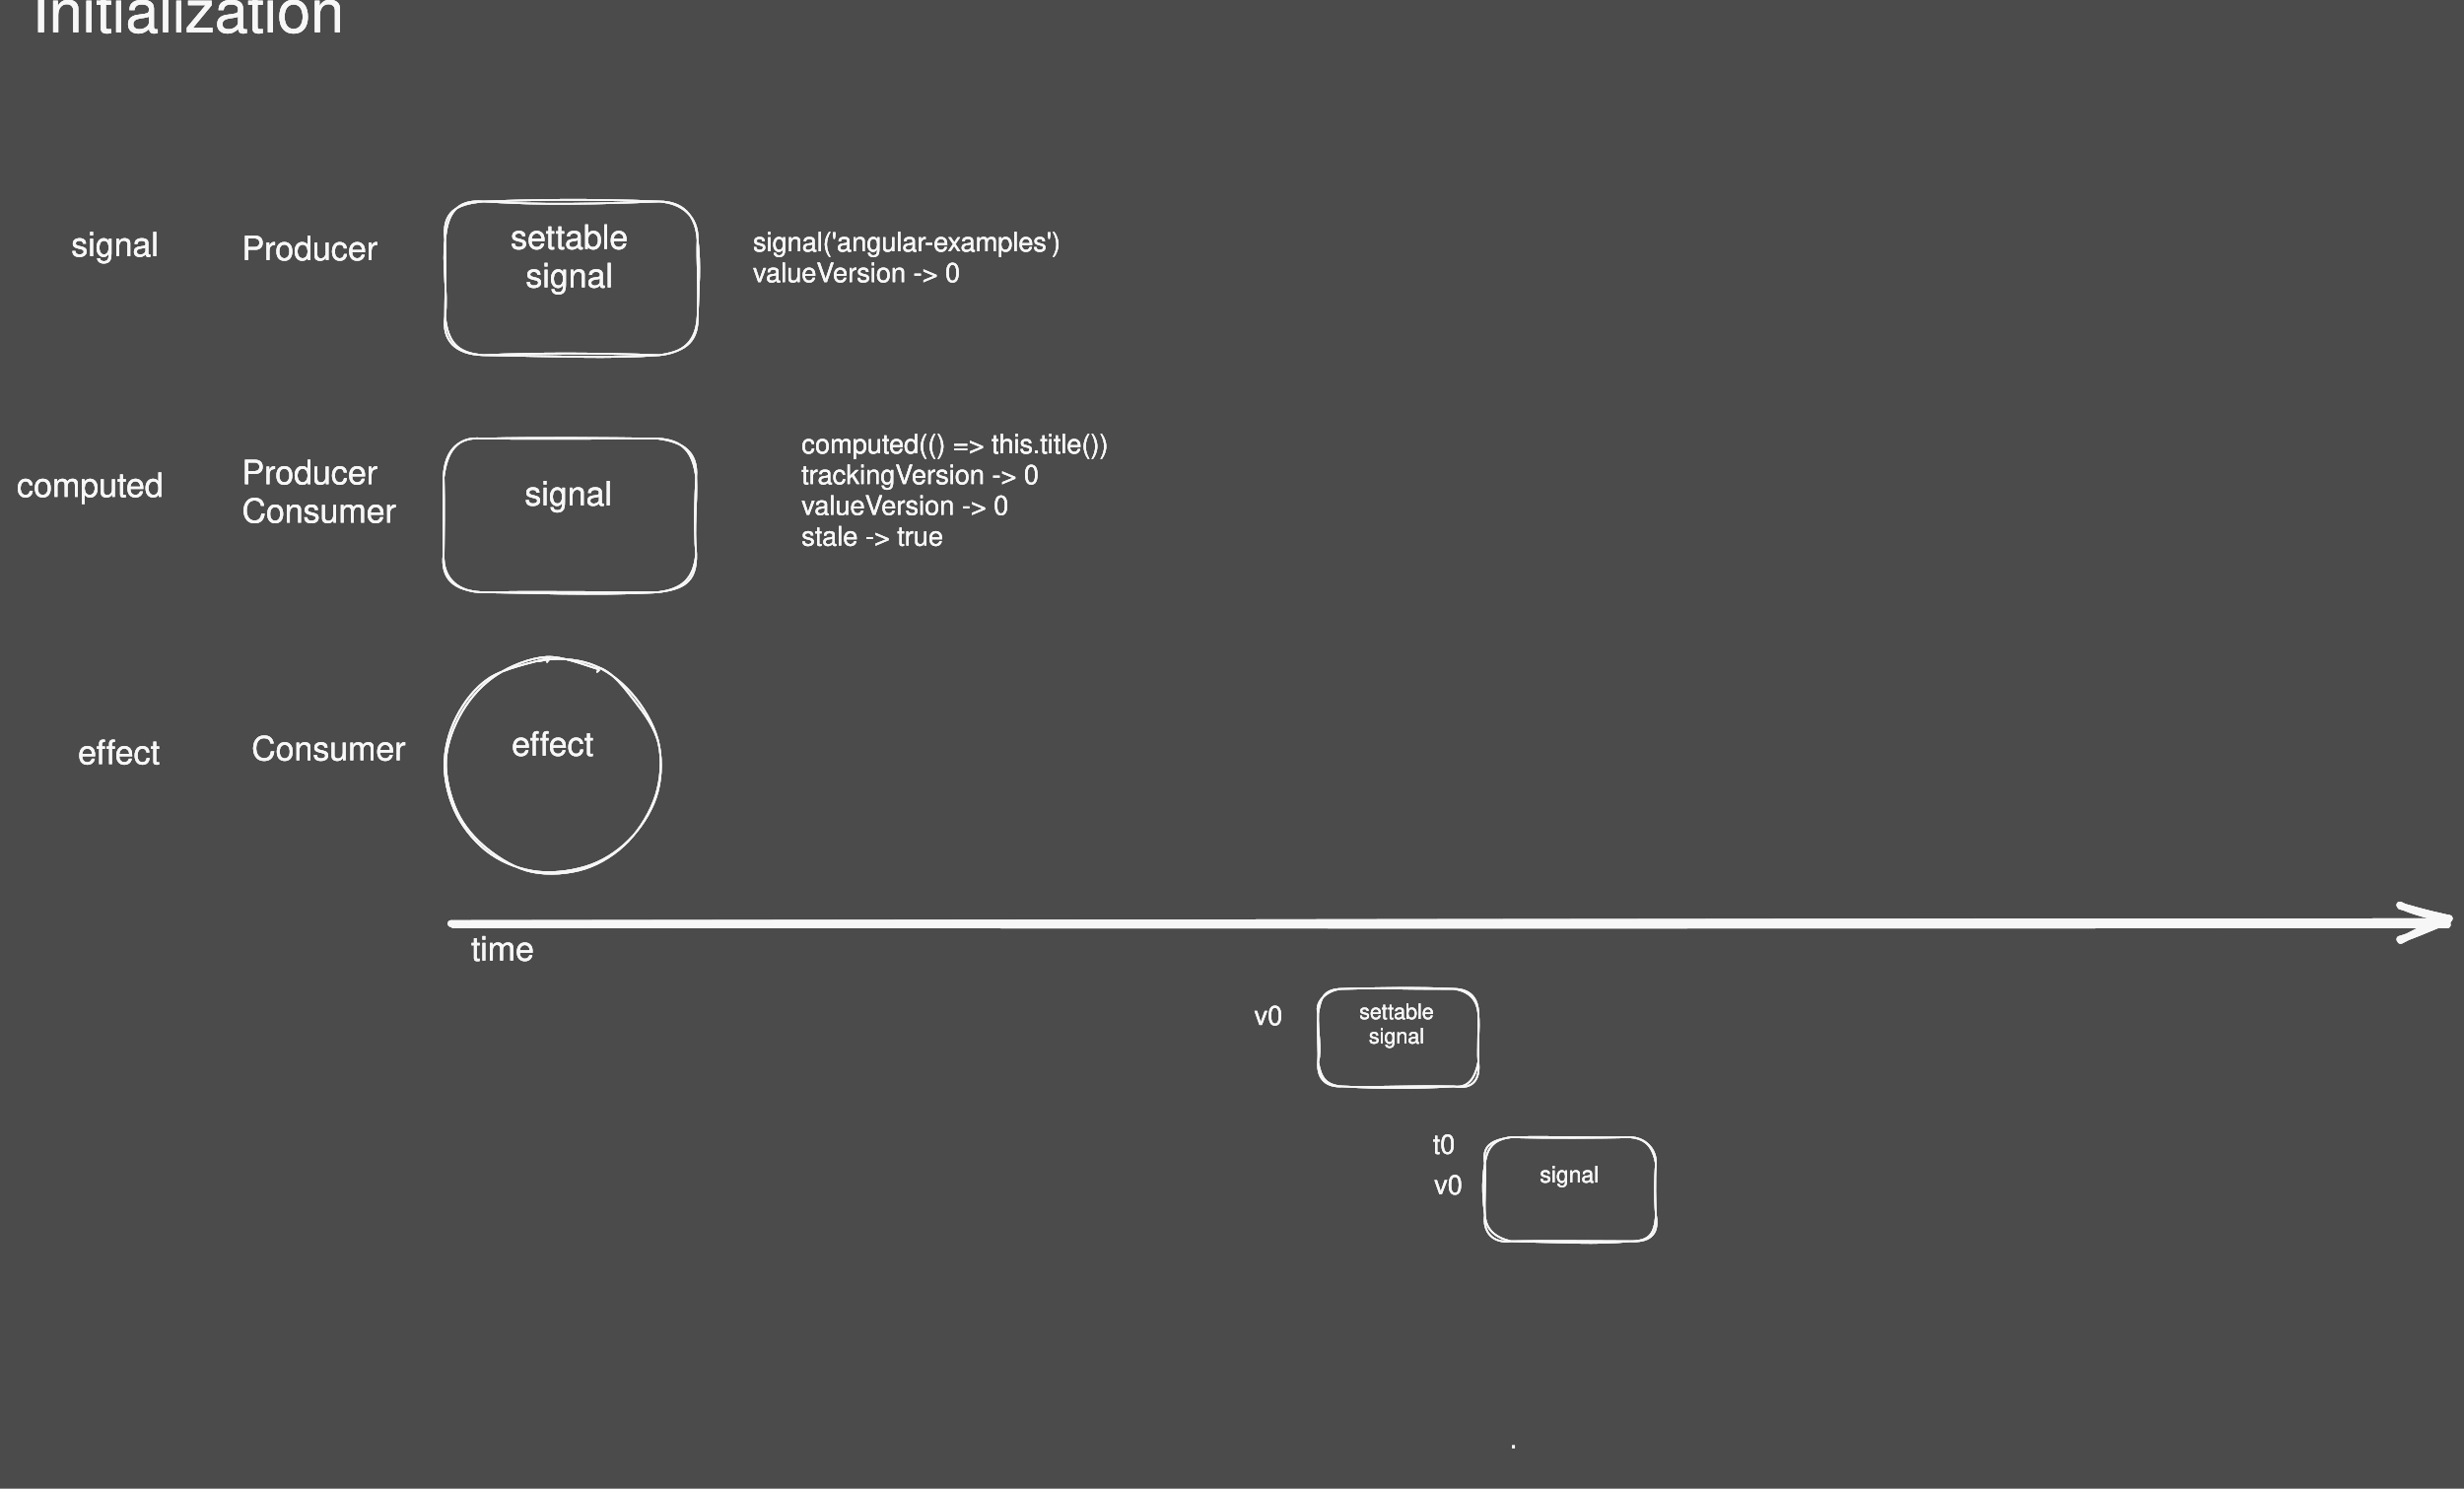
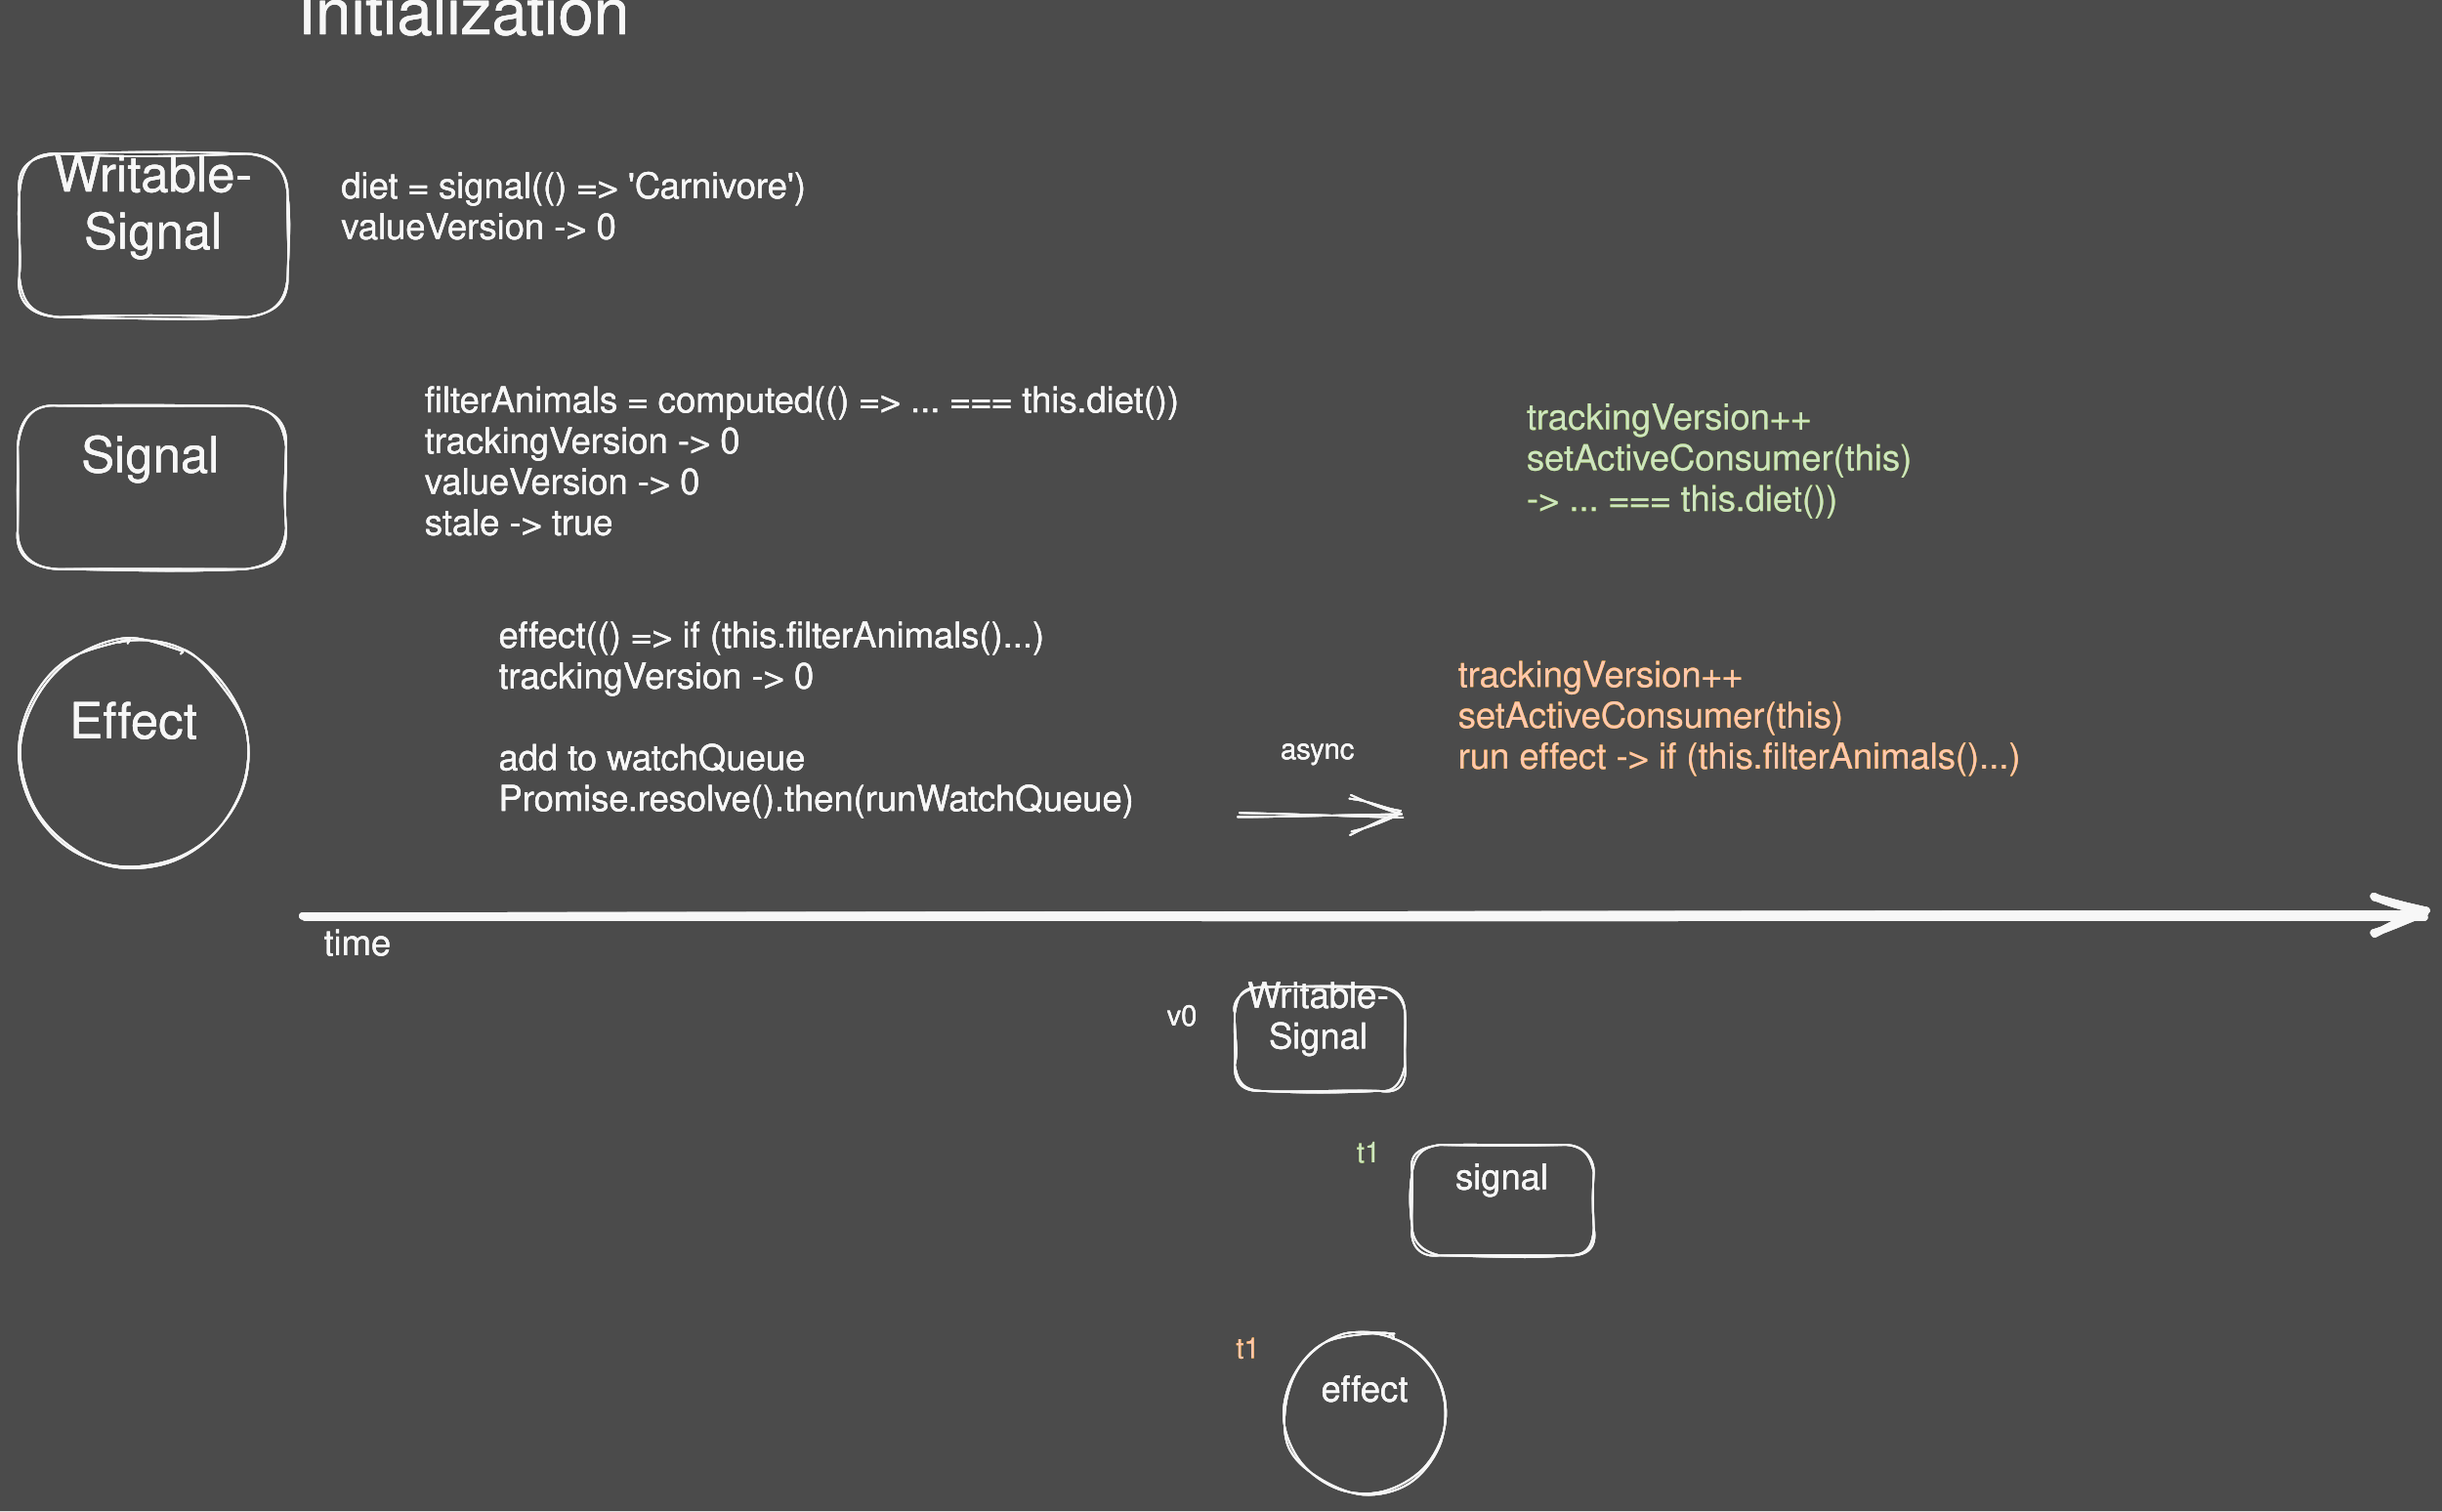
- <svg xmlns="http://www.w3.org/2000/svg" version="1.1" viewBox="0 0 1474.834 891.174" width="4424.502" height="2673.522" filter="invert(93%) hue-rotate(180deg)">
+ <svg xmlns="http://www.w3.org/2000/svg" version="1.1" viewBox="0 0 1375.278 851.072" width="4125.835" height="2553.215" filter="invert(93%) hue-rotate(180deg)">
  <defs>
    <style class="style-fonts">
      @font-face {
        font-family: "Virgil";
        src: url("https://excalidraw.com/Virgil.woff2");
      }
      @font-face {
        font-family: "Cascadia";
        src: url("https://excalidraw.com/Cascadia.woff2");
      }
    </style>
  </defs>
-   <rect x="0" y="0" width="1474.834" height="891.174" fill="#ffffff" />
-   <g stroke-linecap="round" transform="translate(266.4444 120.6222) rotate(0 75.55556 46.00002)">
+   <rect x="0" y="0" width="1375.278" height="851.072" fill="#ffffff" />
+   <g stroke-linecap="round" transform="translate(10.88892 86.62215) rotate(0 75.55556 46.00002)">
    <path d="M23 0 M23 0 C46.1 1.23, 66.52 2.42, 128.11 0 M23 0 C52.67 -1.02, 84.99 -1.62, 128.11 0 M128.11 0 C141.72 0.88, 151.55 8.96, 151.11 23 M128.11 0 C142.07 0.06, 150.15 7.99, 151.11 23 M151.11 23 C152.95 38.32, 151.68 51.58, 151.11 69 M151.11 23 C150.6 35.51, 151.94 49.81, 151.11 69 M151.11 69 C150.2 84.48, 142.16 90.51, 128.11 92 M151.11 69 C151.48 82.19, 145.63 89.72, 128.11 92 M128.11 92 C97.51 94.14, 68.73 92.62, 23 92 M128.11 92 C91.48 90.76, 55.92 90.55, 23 92 M23 92 C8.74 90.96, 1.71 85.75, 0 69 M23 92 C6.03 91.54, -1.93 83.12, 0 69 M0 69 C1.56 54.25, -1.73 36.86, 0 23 M0 69 C0.06 58.64, 0.41 47.47, 0 23 M0 23 C-1.93 6.41, 6.34 1.39, 23 0 M0 23 C1.2 7.59, 6.45 -1.31, 23 0" stroke="#000000" stroke-width="1" fill="none" />
  </g>
-   <g transform="translate(305.7555 143.8222) rotate(0 35.02441 23)">
-     <text x="35.024" y="0" font-family="Helvetica, Segoe UI Emoji" font-size="20px" fill="#000000" text-anchor="middle" style="white-space: pre;" direction="ltr" dominant-baseline="text-before-edge">settable</text>
-     <text x="35.024" y="23" font-family="Helvetica, Segoe UI Emoji" font-size="20px" fill="#000000" text-anchor="middle" style="white-space: pre;" direction="ltr" dominant-baseline="text-before-edge">signal</text>
+   <g transform="translate(30.47059 100.6222) rotate(0 55.75391 32.2)">
+     <text x="55.754" y="0" font-family="Helvetica, Segoe UI Emoji" font-size="28px" fill="#000000" text-anchor="middle" style="white-space: pre;" direction="ltr" dominant-baseline="text-before-edge">Writable-</text>
+     <text x="55.754" y="32.2" font-family="Helvetica, Segoe UI Emoji" font-size="28px" fill="#000000" text-anchor="middle" style="white-space: pre;" direction="ltr" dominant-baseline="text-before-edge">Signal</text>
  </g>
-   <g stroke-linecap="round" transform="translate(265.5555 262.5665) rotate(0 75.55556 46.00002)">
+   <g stroke-linecap="round" transform="translate(10 228.5665) rotate(0 75.55556 46.00002)">
    <path d="M23 0 M23 0 C58.4 0.26, 97.36 -0.04, 128.11 0 M23 0 C59.62 -0.76, 95.92 -0.32, 128.11 0 M128.11 0 C143.15 0.82, 149.19 7.91, 151.11 23 M128.11 0 C142.97 1.8, 152.29 7.9, 151.11 23 M151.11 23 C151.77 38.85, 149.59 52.13, 151.11 69 M151.11 23 C150.72 35.43, 149.69 49.29, 151.11 69 M151.11 69 C149.79 84.3, 142.29 90.27, 128.11 92 M151.11 69 C151.62 86.48, 142.92 90.08, 128.11 92 M128.11 92 C89.19 94.05, 48.4 92.11, 23 92 M128.11 92 C90.25 92, 51.84 91.57, 23 92 M23 92 C6.66 90.94, -1.94 84.45, 0 69 M23 92 C9.43 91.75, -0.78 84.44, 0 69 M0 69 C-0.28 56.07, -0.19 39.73, 0 23 M0 69 C0.08 54.86, 0.41 41.42, 0 23 M0 23 C0.58 6.47, 9.63 -1.3, 23 0 M0 23 C1.84 8.68, 7.4 -1.67, 23 0" stroke="#000000" stroke-width="1" fill="none" />
  </g>
-   <g transform="translate(314.0665 297.3221) rotate(0 26.12793 11.5)">
-     <text x="26.128" y="0" font-family="Helvetica, Segoe UI Emoji" font-size="20px" fill="#000000" text-anchor="middle" style="white-space: pre;" direction="ltr" dominant-baseline="text-before-edge">signal</text>
+   <g transform="translate(45.72201 258.7221) rotate(0 38.91699 16.1)">
+     <text x="38.917" y="0" font-family="Helvetica, Segoe UI Emoji" font-size="28px" fill="#000000" text-anchor="middle" style="white-space: pre;" direction="ltr" dominant-baseline="text-before-edge">Signal</text>
  </g>
-   <g stroke-linecap="round" transform="translate(266.4444 394.3444) rotate(0 64.22224 64.22224)">
+   <g stroke-linecap="round" transform="translate(10.88894 360.3444) rotate(0 64.22224 64.22224)">
    <path d="M56.13 1.49 C65.5 -0.84, 77.76 -0.04, 86.99 3.14 C96.22 6.33, 104.81 13.02, 111.53 20.58 C118.24 28.13, 124.65 38.67, 127.28 48.48 C129.9 58.28, 129.76 69.79, 127.27 79.39 C124.79 89, 118.95 98.8, 112.37 106.1 C105.79 113.4, 97.2 119.63, 87.78 123.2 C78.37 126.77, 65.94 128.55, 55.86 127.51 C45.78 126.48, 35.44 122.6, 27.31 116.98 C19.19 111.37, 11.75 102.66, 7.13 93.83 C2.5 84.99, -0.35 73.81, -0.41 63.97 C-0.48 54.12, 2.25 43.52, 6.75 34.77 C11.24 26.03, 17.79 17.22, 26.55 11.48 C35.3 5.74, 53.52 1.92, 59.27 0.32 C65.02 -1.27, 61.19 1.02, 61.05 1.93 M91.76 5.11 C100.77 8.35, 107.37 17.66, 113.37 25.3 C119.38 32.95, 125.67 41.61, 127.79 50.98 C129.92 60.36, 129.16 71.86, 126.14 81.57 C123.12 91.27, 116.75 101.85, 109.68 109.2 C102.61 116.56, 93.29 122.62, 83.71 125.7 C74.12 128.78, 61.92 129.67, 52.17 127.68 C42.42 125.69, 32.73 119.81, 25.22 113.76 C17.71 107.72, 11.2 100.27, 7.09 91.41 C2.98 82.55, 0 70.62, 0.55 60.62 C1.1 50.62, 5.3 39.92, 10.37 31.42 C15.44 22.92, 22.64 15.01, 30.97 9.6 C39.3 4.19, 50.65 -0.35, 60.35 -1.04 C70.05 -1.73, 84.07 3.98, 89.17 5.46 C94.27 6.94, 91.31 6.98, 90.95 7.86" stroke="#000000" stroke-width="1" fill="none" />
  </g>
-   <g transform="translate(306.4773 447.1546) rotate(0 24.27734 11.5)">
-     <text x="24.277" y="0" font-family="Helvetica, Segoe UI Emoji" font-size="20px" fill="#000000" text-anchor="middle" style="white-space: pre;" direction="ltr" dominant-baseline="text-before-edge">effect</text>
+   <g transform="translate(39.65916 408.5546) rotate(0 35.54004 16.1)">
+     <text x="35.54" y="0" font-family="Helvetica, Segoe UI Emoji" font-size="28px" fill="#000000" text-anchor="middle" style="white-space: pre;" direction="ltr" dominant-baseline="text-before-edge">Effect</text>
  </g>
-   <g transform="translate(450.7192 146.3) rotate(0 92.875 27.6)">
-     <text x="0" y="0" font-family="Helvetica, Segoe UI Emoji" font-size="16px" fill="#000000" text-anchor="start" style="white-space: pre;" direction="ltr" dominant-baseline="text-before-edge">signal('angular-examples')</text>
-     <text x="0" y="18.4" font-family="Helvetica, Segoe UI Emoji" font-size="16px" fill="#000000" text-anchor="start" style="white-space: pre;" direction="ltr" dominant-baseline="text-before-edge">valueVersion -&gt; 0</text>
-     <text x="0" y="36.8" font-family="Helvetica, Segoe UI Emoji" font-size="16px" fill="#000000" text-anchor="start" style="white-space: pre;" direction="ltr" dominant-baseline="text-before-edge" />
+   <g transform="translate(192.1637 106.4) rotate(0 131.3721 34.5)">
+     <text x="0" y="0" font-family="Helvetica, Segoe UI Emoji" font-size="20px" fill="#000000" text-anchor="start" style="white-space: pre;" direction="ltr" dominant-baseline="text-before-edge">diet = signal(() =&gt; 'Carnivore')</text>
+     <text x="0" y="23" font-family="Helvetica, Segoe UI Emoji" font-size="20px" fill="#000000" text-anchor="start" style="white-space: pre;" direction="ltr" dominant-baseline="text-before-edge">valueVersion -&gt; 0</text>
+     <text x="0" y="46" font-family="Helvetica, Segoe UI Emoji" font-size="20px" fill="#000000" text-anchor="start" style="white-space: pre;" direction="ltr" dominant-baseline="text-before-edge" />
  </g>
  <g stroke-linecap="round">
-     <g transform="translate(271.7777 553.1222) rotate(0 595.6262 -0.3401589)">
+     <g transform="translate(172.2222 516.1222) rotate(0 595.6262 -0.3401589)">
      <path d="M-0.23 0.55 C198.73 0.68, 994.26 0.76, 1193.06 0.5 M-1.8 -0.21 C197.1 -0.41, 993.47 -1.36, 1192.4 -1.35" stroke="#000000" stroke-width="4" fill="none" />
    </g>
-     <g transform="translate(271.7777 553.1222) rotate(0 595.6262 -0.3401589)">
+     <g transform="translate(172.2222 516.1222) rotate(0 595.6262 -0.3401589)">
      <path d="M1165.13 9.86 C1171.94 6.56, 1176.29 3.36, 1194.17 -3.27 M1164.69 9.18 C1172.33 7.07, 1181.15 2.77, 1193.3 -1.91" stroke="#000000" stroke-width="4" fill="none" />
    </g>
-     <g transform="translate(271.7777 553.1222) rotate(0 595.6262 -0.3401589)">
+     <g transform="translate(172.2222 516.1222) rotate(0 595.6262 -0.3401589)">
      <path d="M1165.12 -10.67 C1171.88 -8.97, 1176.24 -7.17, 1194.17 -3.27 M1164.67 -11.34 C1172.15 -7.5, 1180.96 -5.86, 1193.3 -1.91" stroke="#000000" stroke-width="4" fill="none" />
    </g>
  </g>
  <mask />
-   <g transform="translate(282 569.8333) rotate(0 18.8916 11.5)">
+   <g transform="translate(182.4445 532.8333) rotate(0 18.8916 11.5)">
    <text x="0" y="0" font-family="Helvetica, Segoe UI Emoji" font-size="20px" fill="#000000" text-anchor="start" style="white-space: pre;" direction="ltr" dominant-baseline="text-before-edge">time</text>
  </g>
-   <g transform="translate(479.7592 267.227) rotate(0 92.02734 36.8)">
-     <text x="0" y="0" font-family="Helvetica, Segoe UI Emoji" font-size="16px" fill="#000000" text-anchor="start" style="white-space: pre;" direction="ltr" dominant-baseline="text-before-edge">computed(() =&gt; this.title())</text>
-     <text x="0" y="18.4" font-family="Helvetica, Segoe UI Emoji" font-size="16px" fill="#000000" text-anchor="start" style="white-space: pre;" direction="ltr" dominant-baseline="text-before-edge">trackingVersion -&gt; 0</text>
-     <text x="0" y="36.8" font-family="Helvetica, Segoe UI Emoji" font-size="16px" fill="#000000" text-anchor="start" style="white-space: pre;" direction="ltr" dominant-baseline="text-before-edge">valueVersion -&gt; 0</text>
-     <text x="0" y="55.2" font-family="Helvetica, Segoe UI Emoji" font-size="16px" fill="#000000" text-anchor="start" style="white-space: pre;" direction="ltr" dominant-baseline="text-before-edge">stale -&gt; true</text>
+   <g transform="translate(239.2038 227.027) rotate(0 212.8613 46)">
+     <text x="0" y="0" font-family="Helvetica, Segoe UI Emoji" font-size="20px" fill="#000000" text-anchor="start" style="white-space: pre;" direction="ltr" dominant-baseline="text-before-edge">filterAnimals = computed(() =&gt; ... === this.diet())</text>
+     <text x="0" y="23" font-family="Helvetica, Segoe UI Emoji" font-size="20px" fill="#000000" text-anchor="start" style="white-space: pre;" direction="ltr" dominant-baseline="text-before-edge">trackingVersion -&gt; 0</text>
+     <text x="0" y="46" font-family="Helvetica, Segoe UI Emoji" font-size="20px" fill="#000000" text-anchor="start" style="white-space: pre;" direction="ltr" dominant-baseline="text-before-edge">valueVersion -&gt; 0</text>
+     <text x="0" y="69" font-family="Helvetica, Segoe UI Emoji" font-size="20px" fill="#000000" text-anchor="start" style="white-space: pre;" direction="ltr" dominant-baseline="text-before-edge">stale -&gt; true</text>
  </g>
-   <g transform="translate(144.8571 150.5189) rotate(0 40.57617 11.5)">
-     <text x="0" y="0" font-family="Helvetica, Segoe UI Emoji" font-size="20px" fill="#000000" text-anchor="start" style="white-space: pre;" direction="ltr" dominant-baseline="text-before-edge">Producer</text>
+   <g transform="translate(280.8277 359.4921) rotate(0 179.6973 57.5)">
+     <text x="0" y="0" font-family="Helvetica, Segoe UI Emoji" font-size="20px" fill="#000000" text-anchor="start" style="white-space: pre;" direction="ltr" dominant-baseline="text-before-edge">effect(() =&gt; if (this.filterAnimals()...)</text>
+     <text x="0" y="23" font-family="Helvetica, Segoe UI Emoji" font-size="20px" fill="#000000" text-anchor="start" style="white-space: pre;" direction="ltr" dominant-baseline="text-before-edge">trackingVersion -&gt; 0</text>
+     <text x="0" y="46" font-family="Helvetica, Segoe UI Emoji" font-size="20px" fill="#000000" text-anchor="start" style="white-space: pre;" direction="ltr" dominant-baseline="text-before-edge" />
+     <text x="0" y="69" font-family="Helvetica, Segoe UI Emoji" font-size="20px" fill="#000000" text-anchor="start" style="white-space: pre;" direction="ltr" dominant-baseline="text-before-edge">add to watchQueue</text>
+     <text x="0" y="92" font-family="Helvetica, Segoe UI Emoji" font-size="20px" fill="#000000" text-anchor="start" style="white-space: pre;" direction="ltr" dominant-baseline="text-before-edge">Promise.resolve().then(runWatchQueue)</text>
  </g>
-   <g transform="translate(144.8571 284.6618) rotate(0 46.12793 23)">
-     <text x="0" y="0" font-family="Helvetica, Segoe UI Emoji" font-size="20px" fill="#000000" text-anchor="start" style="white-space: pre;" direction="ltr" dominant-baseline="text-before-edge">Producer</text>
-     <text x="0" y="23" font-family="Helvetica, Segoe UI Emoji" font-size="20px" fill="#000000" text-anchor="start" style="white-space: pre;" direction="ltr" dominant-baseline="text-before-edge">Consumer</text>
+   <g transform="translate(821.1522 381.6666) rotate(0 158.4668 34.5)">
+     <text x="0" y="0" font-family="Helvetica, Segoe UI Emoji" font-size="20px" fill="#e67700" text-anchor="start" style="white-space: pre;" direction="ltr" dominant-baseline="text-before-edge">trackingVersion++</text>
+     <text x="0" y="23" font-family="Helvetica, Segoe UI Emoji" font-size="20px" fill="#e67700" text-anchor="start" style="white-space: pre;" direction="ltr" dominant-baseline="text-before-edge">setActiveConsumer(this)</text>
+     <text x="0" y="46" font-family="Helvetica, Segoe UI Emoji" font-size="20px" fill="#e67700" text-anchor="start" style="white-space: pre;" direction="ltr" dominant-baseline="text-before-edge">run effect -&gt; if (this.filterAnimals()...)</text>
  </g>
-   <g transform="translate(150.5714 449.9476) rotate(0 46.12793 11.5)">
-     <text x="0" y="0" font-family="Helvetica, Segoe UI Emoji" font-size="20px" fill="#000000" text-anchor="start" style="white-space: pre;" direction="ltr" dominant-baseline="text-before-edge">Consumer</text>
+   <g transform="translate(859.7891 236.627) rotate(0 108.9209 34.5)">
+     <text x="0" y="0" font-family="Helvetica, Segoe UI Emoji" font-size="20px" fill="#5c940d" text-anchor="start" style="white-space: pre;" direction="ltr" dominant-baseline="text-before-edge">trackingVersion++</text>
+     <text x="0" y="23" font-family="Helvetica, Segoe UI Emoji" font-size="20px" fill="#5c940d" text-anchor="start" style="white-space: pre;" direction="ltr" dominant-baseline="text-before-edge">setActiveConsumer(this)</text>
+     <text x="0" y="46" font-family="Helvetica, Segoe UI Emoji" font-size="20px" fill="#5c940d" text-anchor="start" style="white-space: pre;" direction="ltr" dominant-baseline="text-before-edge">-&gt; ... === this.diet())</text>
  </g>
-   <g transform="translate(42.66661 148.2333) rotate(0 26.12793 11.5)">
-     <text x="0" y="0" font-family="Helvetica, Segoe UI Emoji" font-size="20px" fill="#000000" text-anchor="start" style="white-space: pre;" direction="ltr" dominant-baseline="text-before-edge">signal</text>
-   </g>
-   <g transform="translate(10 292.2333) rotate(0 43.91602 11.5)">
-     <text x="0" y="0" font-family="Helvetica, Segoe UI Emoji" font-size="20px" fill="#000000" text-anchor="start" style="white-space: pre;" direction="ltr" dominant-baseline="text-before-edge">computed</text>
-   </g>
-   <g transform="translate(46.66664 452.2333) rotate(0 24.27734 11.5)">
-     <text x="0" y="0" font-family="Helvetica, Segoe UI Emoji" font-size="20px" fill="#000000" text-anchor="start" style="white-space: pre;" direction="ltr" dominant-baseline="text-before-edge">effect</text>
-   </g>
-   <g transform="translate(19.30002 10) rotate(0 94.05176 20.7)">
+   <g transform="translate(167.7446 10) rotate(0 94.05176 20.7)">
    <text x="0" y="0" font-family="Helvetica, Segoe UI Emoji" font-size="36px" fill="#000000" text-anchor="start" style="white-space: pre;" direction="ltr" dominant-baseline="text-before-edge">Initialization</text>
  </g>
-   <g stroke-linecap="round" transform="translate(788.9525 591.9996) rotate(0 47.95558 29.1965)">
+   <g stroke-linecap="round" transform="translate(695.397 555.9996) rotate(0 47.95558 29.1965)">
    <path d="M14.6 0 M14.6 0 C31.11 -0.85, 49.25 0.09, 81.31 0 M14.6 0 C37.01 -0.57, 60.1 -0.95, 81.31 0 M81.31 0 C91.4 0.21, 95.57 5.72, 95.91 14.6 M81.31 0 C88.96 1.15, 94.98 5.03, 95.91 14.6 M95.91 14.6 C96.71 24.76, 95.32 33.45, 95.91 43.79 M95.91 14.6 C96.1 21.88, 95.59 30.95, 95.91 43.79 M95.91 43.79 C94.15 52.65, 90.35 59.63, 81.31 58.39 M95.91 43.79 C97.07 53.6, 93.28 60.51, 81.31 58.39 M81.31 58.39 C59.2 59.54, 38.78 59.74, 14.6 58.39 M81.31 58.39 C54.88 57.79, 29.26 59.4, 14.6 58.39 M14.6 58.39 C5.81 58.84, -0.66 54.98, 0 43.79 M14.6 58.39 C3.34 57.87, 1.49 51.54, 0 43.79 M0 43.79 C2.19 35.75, -0.43 26.4, 0 14.6 M0 43.79 C0.62 36.71, -0.5 31.83, 0 14.6 M0 14.6 C1.47 5.77, 3.2 0.02, 14.6 0 M0 14.6 C-2.2 7.1, 6.36 0.13, 14.6 0" stroke="#000000" stroke-width="1" fill="none" />
  </g>
-   <g transform="translate(813.6953 606.7248) rotate(0 22.22297 14.59824)">
-     <text x="22.223" y="0" font-family="Helvetica, Segoe UI Emoji" font-size="12.694px" fill="#000000" text-anchor="middle" style="white-space: pre;" direction="ltr" dominant-baseline="text-before-edge">settable</text>
-     <text x="22.223" y="14.598" font-family="Helvetica, Segoe UI Emoji" font-size="12.694px" fill="#000000" text-anchor="middle" style="white-space: pre;" direction="ltr" dominant-baseline="text-before-edge">signal</text>
+   <g transform="translate(702.5386 562.323) rotate(0 39.82422 23)">
+     <text x="39.824" y="0" font-family="Helvetica, Segoe UI Emoji" font-size="20px" fill="#000000" text-anchor="middle" style="white-space: pre;" direction="ltr" dominant-baseline="text-before-edge">Writable-</text>
+     <text x="39.824" y="23" font-family="Helvetica, Segoe UI Emoji" font-size="20px" fill="#000000" text-anchor="middle" style="white-space: pre;" direction="ltr" dominant-baseline="text-before-edge">Signal</text>
  </g>
-   <g stroke-linecap="round" transform="translate(888.8311 680.7996) rotate(0 51.15553 31.1447)">
+   <g stroke-linecap="round" transform="translate(795.2757 644.7996) rotate(0 51.15553 31.1447)">
    <path d="M15.57 0 M15.57 0 C40.52 0.6, 65.99 0.42, 86.74 0 M15.57 0 C40.09 -0.47, 63.47 0.35, 86.74 0 M86.74 0 C96.78 0.85, 100.5 6.19, 102.31 15.57 M86.74 0 C96.19 0.17, 102.53 7.25, 102.31 15.57 M102.31 15.57 C101.54 27.07, 101.97 38.78, 102.31 46.72 M102.31 15.57 C101.72 25.12, 101.41 34.1, 102.31 46.72 M102.31 46.72 C101.61 58.33, 98.12 62.35, 86.74 62.29 M102.31 46.72 C104.55 59.22, 97.45 62.9, 86.74 62.29 M86.74 62.29 C65.9 64.19, 47.92 62.83, 15.57 62.29 M86.74 62.29 C60.65 62.26, 37 61.83, 15.57 62.29 M15.57 62.29 C4.53 63.75, -1.33 56.64, 0 46.72 M15.57 62.29 C6.68 60.3, 0.53 55.5, 0 46.72 M0 46.72 C-0.94 38.49, -2.01 27.92, 0 15.57 M0 46.72 C-0.64 37.96, 0.51 28.47, 0 15.57 M0 15.57 C-1.67 5.21, 3.28 1.94, 15.57 0 M0 15.57 C1.5 5.32, 6.05 1.24, 15.57 0" stroke="#000000" stroke-width="1" fill="none" />
  </g>
-   <g transform="translate(921.6775 704.3311) rotate(0 17.68858 7.786173)">
-     <text x="17.689" y="0" font-family="Helvetica, Segoe UI Emoji" font-size="13.541px" fill="#000000" text-anchor="middle" style="white-space: pre;" direction="ltr" dominant-baseline="text-before-edge">signal</text>
+   <g transform="translate(819.6827 664.6173) rotate(0 26.12793 11.5)">
+     <text x="26.128" y="0" font-family="Helvetica, Segoe UI Emoji" font-size="20px" fill="#000000" text-anchor="middle" style="white-space: pre;" direction="ltr" dominant-baseline="text-before-edge">signal</text>
  </g>
-   <g transform="translate(750.7436 609.4597) rotate(0 8.449219 9.2)">
+   <g stroke-linecap="round" transform="translate(723.2303 750.2273) rotate(0 45.42219 45.42219)">
+     <path d="M47.74 0.74 C55.36 0.59, 64.77 4.21, 71.46 8.89 C78.15 13.57, 84.73 21.38, 87.88 28.83 C91.03 36.28, 91.92 45.61, 90.35 53.6 C88.78 61.58, 84.23 70.69, 78.45 76.72 C72.68 82.75, 63.63 87.79, 55.72 89.77 C47.81 91.76, 38.67 91.31, 31 88.63 C23.32 85.94, 14.89 80.17, 9.68 73.67 C4.47 67.17, 0.5 57.74, -0.27 49.63 C-1.04 41.53, 1.16 32.35, 5.07 25.04 C8.98 17.73, 14.98 9.86, 23.19 5.77 C31.39 1.68, 47.86 0.93, 54.29 0.48 C60.71 0.03, 61.81 2.31, 61.71 3.09 M60.68 3.53 C68.19 5.34, 75.71 10.94, 80.64 16.87 C85.58 22.81, 89.19 31.15, 90.28 39.14 C91.38 47.12, 90.58 57.08, 87.23 64.79 C83.88 72.51, 77.31 80.96, 70.18 85.43 C63.05 89.9, 53.03 92.26, 44.44 91.62 C35.86 90.99, 25.69 86.17, 18.65 81.62 C11.61 77.07, 5.1 71.54, 2.21 64.31 C-0.68 57.09, -0.19 46.32, 1.33 38.26 C2.84 30.21, 6.08 22.16, 11.3 15.99 C16.51 9.81, 24.49 3.74, 32.64 1.21 C40.79 -1.31, 55.75 0.72, 60.19 0.85 C64.63 0.98, 59.65 0.78, 59.29 1.97" stroke="#000000" stroke-width="1" fill="none" />
+   </g>
+   <g transform="translate(744.2568 784.0312) rotate(0 24.27734 11.5)">
+     <text x="24.277" y="0" font-family="Helvetica, Segoe UI Emoji" font-size="20px" fill="#000000" text-anchor="middle" style="white-space: pre;" direction="ltr" dominant-baseline="text-before-edge">effect</text>
+   </g>
+   <g transform="translate(657.1881 573.4597) rotate(0 8.449219 9.2)">
    <text x="0" y="0" font-family="Helvetica, Segoe UI Emoji" font-size="16px" fill="#000000" text-anchor="start" style="white-space: pre;" direction="ltr" dominant-baseline="text-before-edge">v0</text>
  </g>
-   <g transform="translate(857.6007 686.4881) rotate(0 6.671875 9.2)">
-     <text x="0" y="0" font-family="Helvetica, Segoe UI Emoji" font-size="16px" fill="#000000" text-anchor="start" style="white-space: pre;" direction="ltr" dominant-baseline="text-before-edge">t0</text>
+   <g transform="translate(764.0452 650.4881) rotate(0 6.671875 9.2)">
+     <text x="0" y="0" font-family="Helvetica, Segoe UI Emoji" font-size="16px" fill="#5c940d" text-anchor="start" style="white-space: pre;" direction="ltr" dominant-baseline="text-before-edge">t1</text>
  </g>
-   <g transform="translate(903.6762 862.7739) rotate(0 2.222656 9.2)">
-     <text x="0" y="0" font-family="Helvetica, Segoe UI Emoji" font-size="16px" fill="#000000" text-anchor="start" style="white-space: pre;" direction="ltr" dominant-baseline="text-before-edge">.</text>
+   <g transform="translate(696.1207 760.7739) rotate(0 6.671875 9.2)">
+     <text x="0" y="0" font-family="Helvetica, Segoe UI Emoji" font-size="16px" fill="#e67700" text-anchor="start" style="white-space: pre;" direction="ltr" dominant-baseline="text-before-edge">t1</text>
  </g>
-   <g transform="translate(858.458 710.7739) rotate(0 8.449219 9.2)">
-     <text x="0" y="0" font-family="Helvetica, Segoe UI Emoji" font-size="16px" fill="#000000" text-anchor="start" style="white-space: pre;" direction="ltr" dominant-baseline="text-before-edge">v0</text>
+   <g stroke-linecap="round">
+     <g transform="translate(697.3855 458.441) rotate(0 46.1924 0.6946183)">
+       <path d="M0.76 -0.62 C16.08 -0.47, 77.57 1.79, 92.69 2.01 M-0.3 1.67 C14.84 1.95, 76.96 0.12, 92.07 0.1" stroke="#000000" stroke-width="1" fill="none" />
+     </g>
+     <g transform="translate(697.3855 458.441) rotate(0 46.1924 0.6946183)">
+       <path d="M63.02 11.88 C74.85 5.73, 82.86 2.81, 91.5 -1.78 M63.84 9.86 C75.15 7.34, 85.19 2.82, 91.16 -0.08" stroke="#000000" stroke-width="1" fill="none" />
+     </g>
+     <g transform="translate(697.3855 458.441) rotate(0 46.1924 0.6946183)">
+       <path d="M62.67 -8.64 C74.82 -7.3, 82.96 -2.73, 91.5 -1.78 M63.49 -10.65 C74.85 -5.26, 85.03 -1.86, 91.16 -0.08" stroke="#000000" stroke-width="1" fill="none" />
+     </g>
+   </g>
+   <mask />
+   <g transform="translate(721.2209 423.281) rotate(0 20.89844 9.2)">
+     <text x="0" y="0" font-family="Helvetica, Segoe UI Emoji" font-size="16px" fill="#000000" text-anchor="start" style="white-space: pre;" direction="ltr" dominant-baseline="text-before-edge">async</text>
  </g>
</svg>
